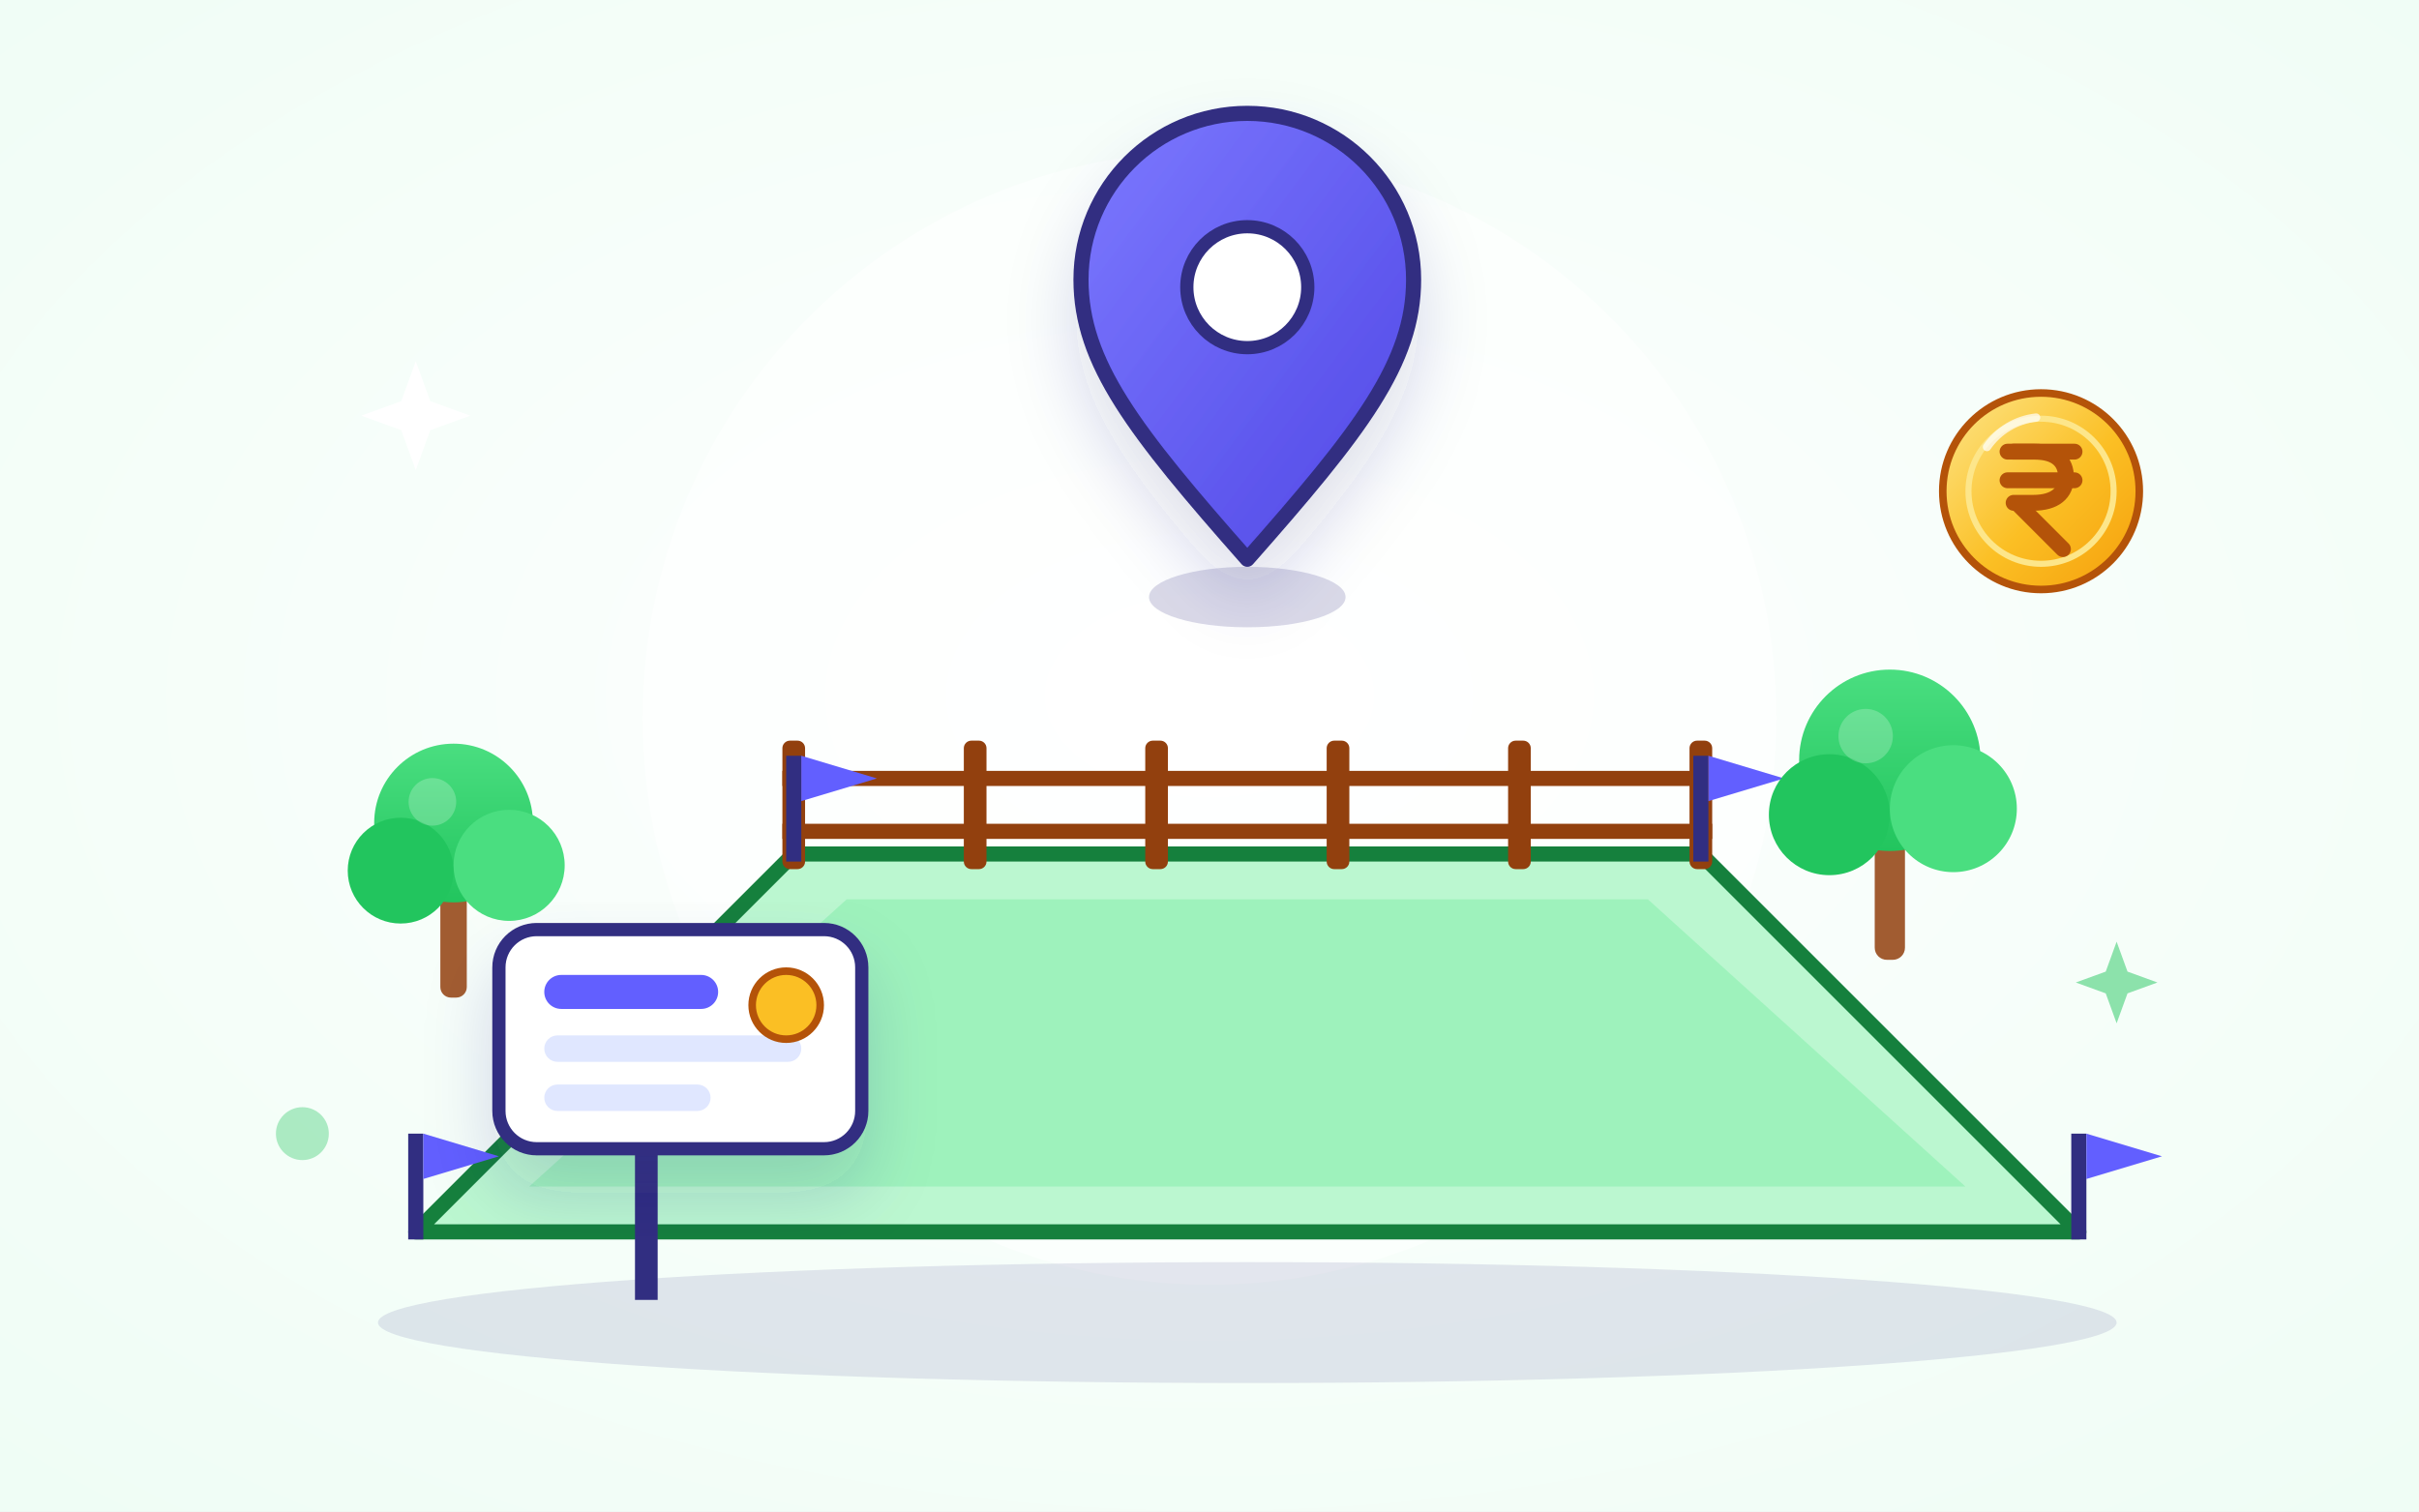
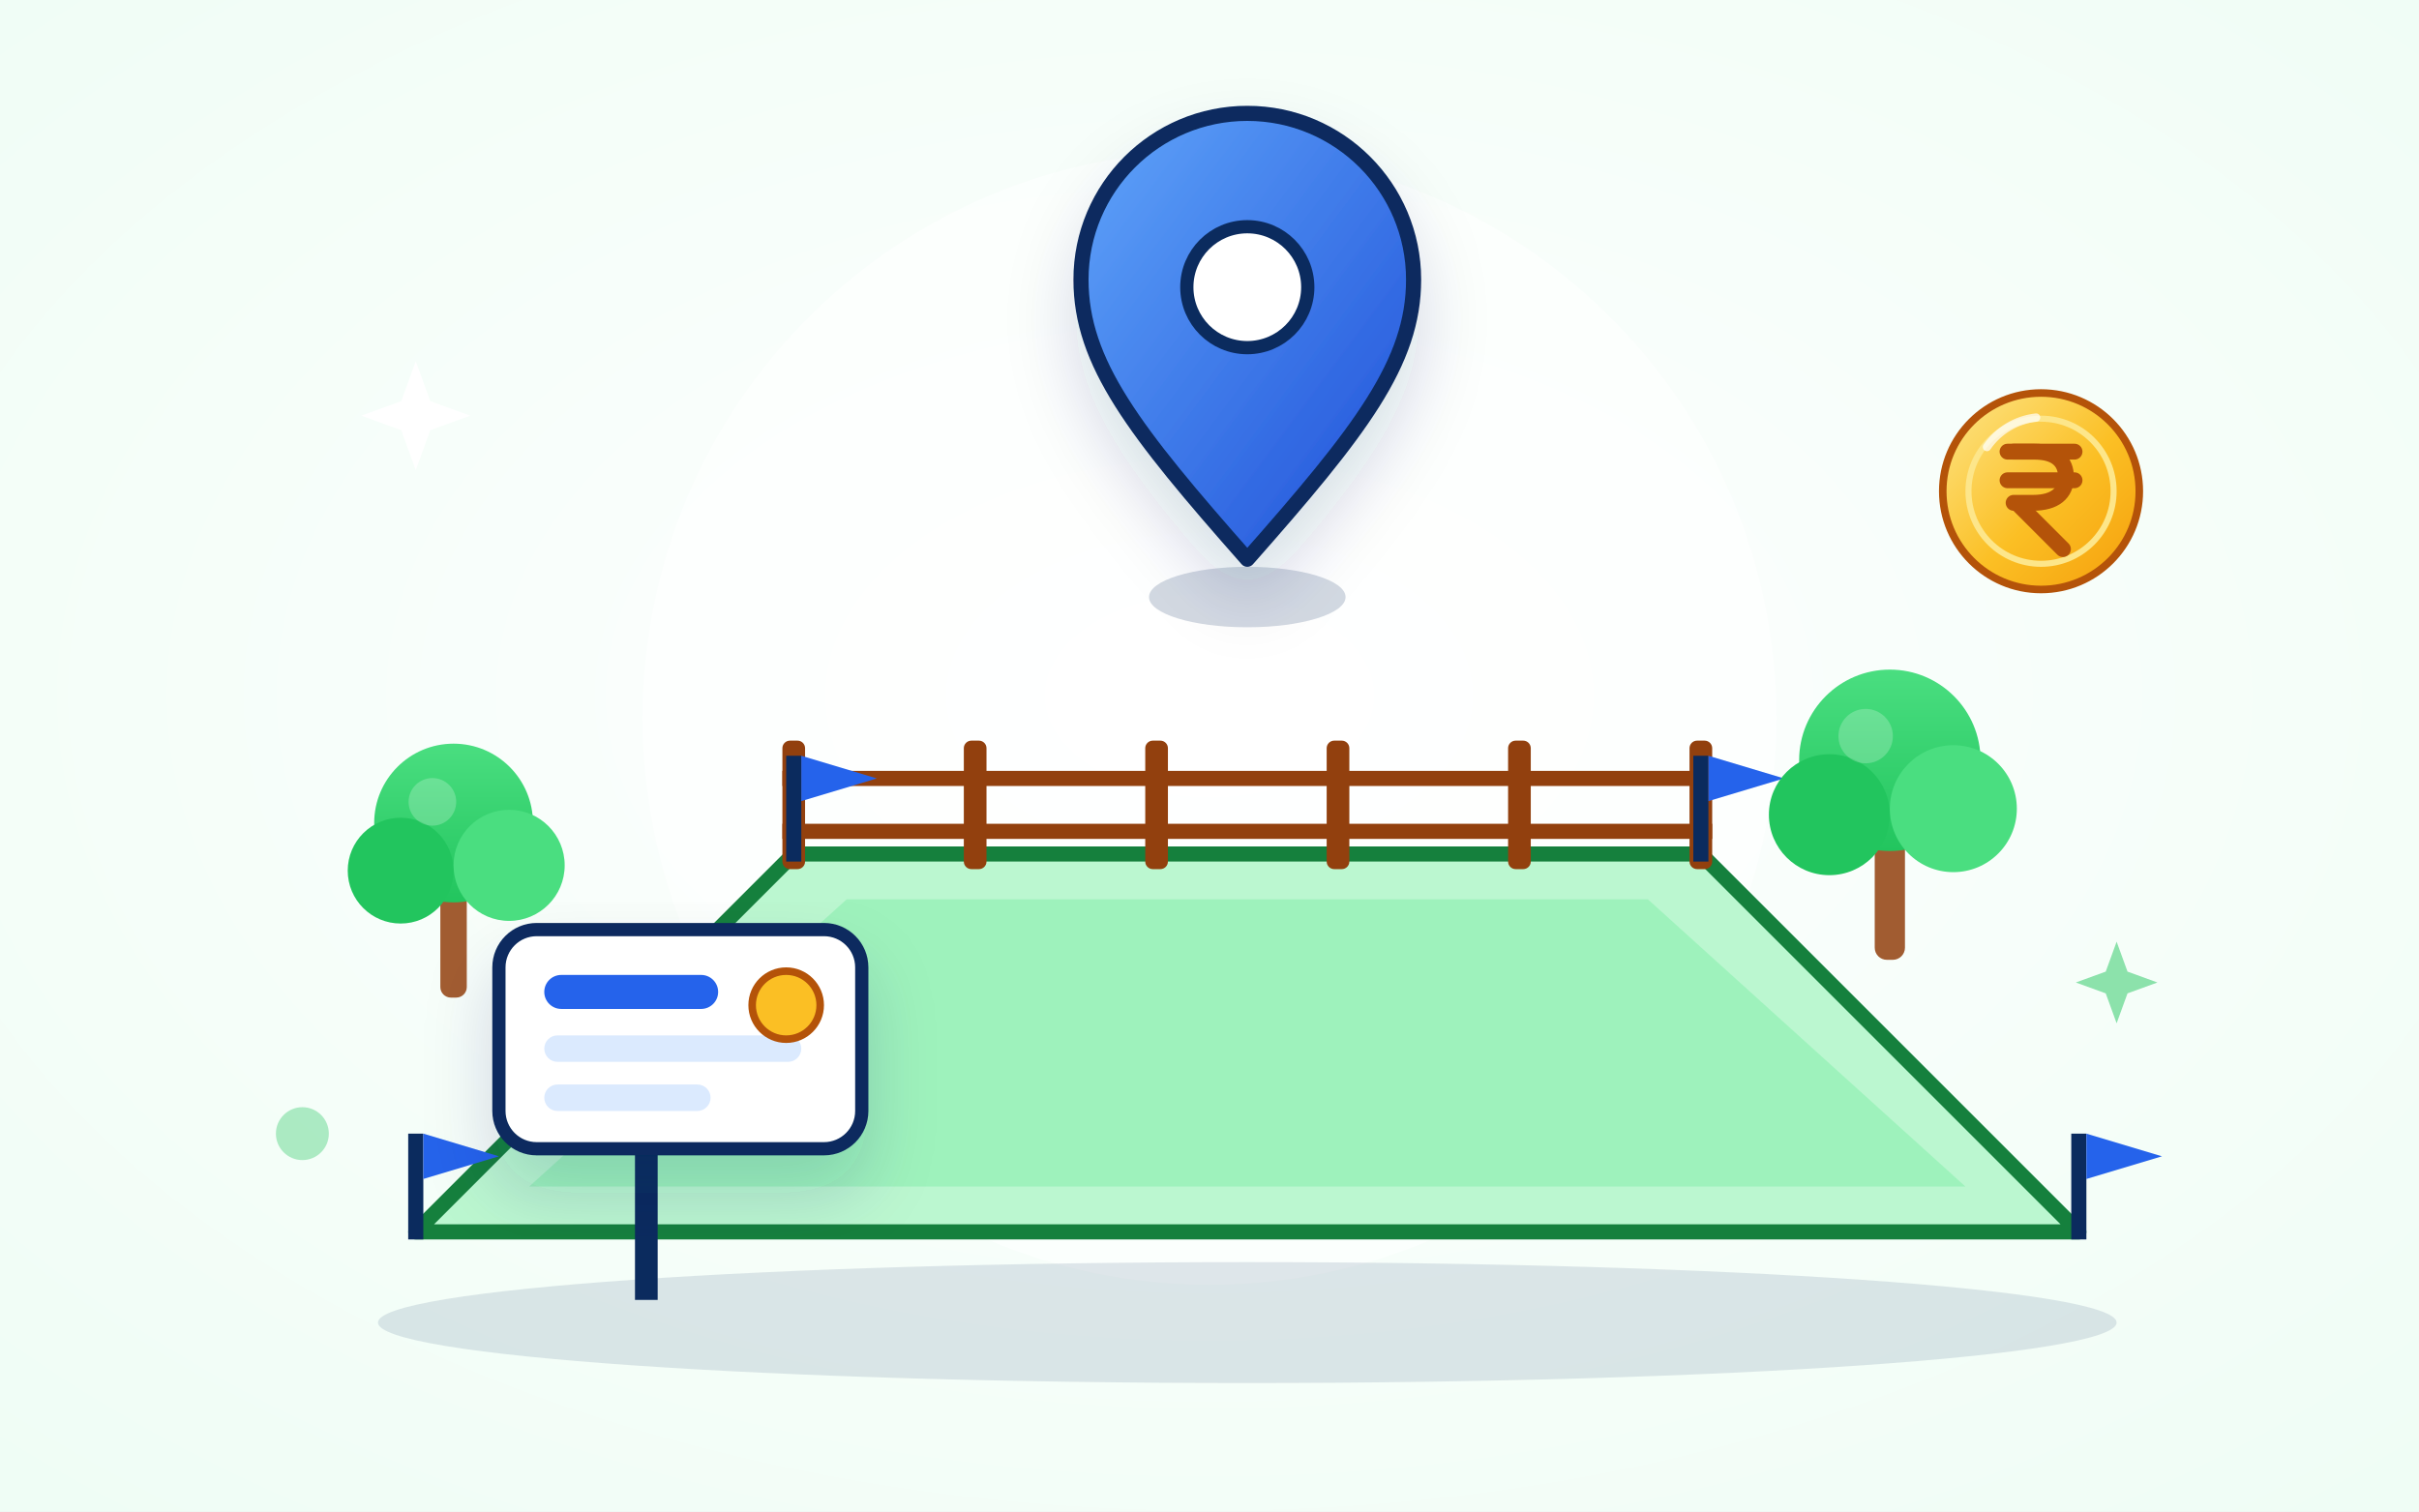
<svg xmlns="http://www.w3.org/2000/svg" viewBox="0 0 640 400" preserveAspectRatio="xMidYMid slice">
  <defs>
    <radialGradient id="bg" cx="50%" cy="46%" r="72%">
      <stop offset="0" stop-color="#fff" />
      <stop offset="1" stop-color="#EFFDF5" />
    </radialGradient>
    <linearGradient id="roof" x1="0" y1="0" x2="0" y2="1">
-       <stop offset="0" stop-color="#625FFF" />
-       <stop offset="1" stop-color="#4F46E5" />
+       <stop offset="0" stop-color="#2563EB" />
+       <stop offset="1" stop-color="#1D4ED8" />
    </linearGradient>
    <linearGradient id="wall" x1="0" y1="0" x2="1" y2="0">
      <stop offset="0" stop-color="#fff" />
-       <stop offset="1" stop-color="#E9ECFF" />
+       <stop offset="1" stop-color="#EAF2FE" />
    </linearGradient>
    <linearGradient id="gold" x1="0" y1="0" x2="0" y2="1">
      <stop offset="0" stop-color="#FDE68A" />
      <stop offset="1" stop-color="#F59E0B" />
    </linearGradient>
    <linearGradient id="goldH" x1="0" y1="0" x2="1" y2="1">
      <stop offset="0" stop-color="#FDE68A" />
      <stop offset=".55" stop-color="#FBBF24" />
      <stop offset="1" stop-color="#F59E0B" />
    </linearGradient>
    <linearGradient id="ind" x1="0" y1="0" x2="1" y2="1">
-       <stop offset="0" stop-color="#7C79FF" />
-       <stop offset="1" stop-color="#4F46E5" />
+       <stop offset="0" stop-color="#60A5FA" />
+       <stop offset="1" stop-color="#1D4ED8" />
    </linearGradient>
    <linearGradient id="leaf" x1="0" y1="0" x2="0" y2="1">
      <stop offset="0" stop-color="#4ADE80" />
      <stop offset="1" stop-color="#22C55E" />
    </linearGradient>
    <filter id="sh" x="-30%" y="-30%" width="160%" height="170%">
-       <feDropShadow dx="0" dy="10" stdDeviation="9" flood-color="#312E81" flood-opacity=".16" />
+       <feDropShadow dx="0" dy="10" stdDeviation="9" flood-color="#0B2B5E" flood-opacity=".16" />
    </filter>
    <filter id="sh2" x="-30%" y="-30%" width="160%" height="170%">
-       <feDropShadow dx="0" dy="4" stdDeviation="4" flood-color="#312E81" flood-opacity=".18" />
+       <feDropShadow dx="0" dy="4" stdDeviation="4" flood-color="#0B2B5E" flood-opacity=".18" />
    </filter>
  </defs>
  <rect width="640" height="400" fill="url(#bg)" />
  <circle cx="320" cy="190" r="150" fill="#fff" opacity=".55" />
-   <ellipse cx="330" cy="350" rx="230" ry="16" fill="#312E81" opacity="0.12" />
+   <ellipse cx="330" cy="350" rx="230" ry="16" fill="#0B2B5E" opacity="0.12" />
  <polygon points="110,326 210,226 450,226 550,326" fill="#BBF7D0" stroke="#15803D" stroke-width="4" stroke-linejoin="round" />
  <polygon points="140,314 224,238 436,238 520,314" fill="#86EFAC" opacity=".55" />
  <rect x="207" y="196" width="6" height="34" rx="2" fill="#92400E" />
  <rect x="255" y="196" width="6" height="34" rx="2" fill="#92400E" />
  <rect x="303" y="196" width="6" height="34" rx="2" fill="#92400E" />
  <rect x="351" y="196" width="6" height="34" rx="2" fill="#92400E" />
  <rect x="399" y="196" width="6" height="34" rx="2" fill="#92400E" />
  <rect x="447" y="196" width="6" height="34" rx="2" fill="#92400E" />
  <path d="M207 206h246M207 220h246" stroke="#92400E" stroke-width="4" />
-   <rect x="108" y="300" width="4" height="28" fill="#312E81" />
-   <path d="M112 300l20 6-20 6z" fill="#625FFF" />
-   <rect x="548" y="300" width="4" height="28" fill="#312E81" />
-   <path d="M552 300l20 6-20 6z" fill="#625FFF" />
-   <rect x="208" y="200" width="4" height="28" fill="#312E81" />
-   <path d="M212 200l20 6-20 6z" fill="#625FFF" />
-   <rect x="448" y="200" width="4" height="28" fill="#312E81" />
-   <path d="M452 200l20 6-20 6z" fill="#625FFF" />
-   <rect x="168" y="280" width="6" height="64" fill="#312E81" />
+   <rect x="108" y="300" width="4" height="28" fill="#0B2B5E" />
+   <path d="M112 300l20 6-20 6z" fill="#2563EB" />
+   <rect x="548" y="300" width="4" height="28" fill="#0B2B5E" />
+   <path d="M552 300l20 6-20 6z" fill="#2563EB" />
+   <rect x="208" y="200" width="4" height="28" fill="#0B2B5E" />
+   <path d="M212 200l20 6-20 6z" fill="#2563EB" />
+   <rect x="448" y="200" width="4" height="28" fill="#0B2B5E" />
+   <path d="M452 200l20 6-20 6z" fill="#2563EB" />
+   <rect x="168" y="280" width="6" height="64" fill="#0B2B5E" />
  <g filter="url(#sh)">
-     <rect x="132" y="246" width="96" height="58" rx="10" fill="#fff" stroke="#312E81" stroke-width="3.5" />
+     <rect x="132" y="246" width="96" height="58" rx="10" fill="#fff" stroke="#0B2B5E" stroke-width="3.5" />
  </g>
-   <rect x="144" y="258" width="46" height="9" rx="4.5" fill="#625FFF" />
-   <rect x="144" y="274" width="68" height="7" rx="3.5" fill="#E0E7FF" />
-   <rect x="144" y="287" width="44" height="7" rx="3.5" fill="#E0E7FF" />
+   <rect x="144" y="258" width="46" height="9" rx="4.5" fill="#2563EB" />
+   <rect x="144" y="274" width="68" height="7" rx="3.5" fill="#DBEAFE" />
+   <rect x="144" y="287" width="44" height="7" rx="3.5" fill="#DBEAFE" />
  <circle cx="208" cy="266" r="9" fill="#FBBF24" stroke="#B45309" stroke-width="2" />
  <g transform="translate(500 222) scale(0.8)">
    <rect x="-5" y="-4" width="10" height="44" rx="4" fill="#92400E" opacity=".85" />
    <circle cx="0" cy="-26" r="30" fill="url(#leaf)" />
    <circle cx="-20" cy="-8" r="20" fill="#22C55E" />
    <circle cx="21" cy="-10" r="21" fill="#4ADE80" />
    <circle cx="-8" cy="-34" r="9" fill="#fff" opacity=".22" />
  </g>
  <g transform="translate(120 236) scale(0.7)">
    <rect x="-5" y="-4" width="10" height="44" rx="4" fill="#92400E" opacity=".85" />
    <circle cx="0" cy="-26" r="30" fill="url(#leaf)" />
    <circle cx="-20" cy="-8" r="20" fill="#22C55E" />
    <circle cx="21" cy="-10" r="21" fill="#4ADE80" />
    <circle cx="-8" cy="-34" r="9" fill="#fff" opacity=".22" />
  </g>
  <g filter="url(#sh)">
-     <path d="M330 148c-30-34-44-52-44-74a44 44 0 0 1 88 0c0 22-14 40-44 74z" fill="url(#ind)" stroke="#312E81" stroke-width="4" stroke-linejoin="round" />
+     <path d="M330 148c-30-34-44-52-44-74a44 44 0 0 1 88 0c0 22-14 40-44 74z" fill="url(#ind)" stroke="#0B2B5E" stroke-width="4" stroke-linejoin="round" />
  </g>
-   <circle cx="330" cy="76" r="16" fill="#fff" stroke="#312E81" stroke-width="3.5" />
-   <ellipse cx="330" cy="158" rx="26" ry="8" fill="#312E81" opacity=".18" />
+   <circle cx="330" cy="76" r="16" fill="#fff" stroke="#0B2B5E" stroke-width="3.5" />
+   <ellipse cx="330" cy="158" rx="26" ry="8" fill="#0B2B5E" opacity=".18" />
  <circle cx="540" cy="130" r="26" fill="url(#goldH)" stroke="#B45309" stroke-width="2.0" />
  <circle cx="540" cy="130" r="19.2" fill="none" stroke="#FDE68A" stroke-width="1.6" />
  <g transform="translate(540 130) scale(1.612)" fill="none" stroke="#B45309" stroke-width="2.6" stroke-linecap="round" stroke-linejoin="round">
    <path d="M-5.5-6.5h11M-5.5-1.8h11" />
    <path d="M-4.5-6.5h3.4c3.6 0 5.2 1.6 5.2 4.2s-1.8 4.2-5.4 4.2h-3.2" />
    <path d="M-3.8 2.1L3.6 9.5" />
  </g>
  <path d="M525.7 118.3a18.2 18.2 0 0 1 13.0 -7.8" stroke="#fff" stroke-width="2.2" stroke-linecap="round" fill="none" opacity=".7" />
  <path d="M110 95.6L113.84 106.16 124.4 110 113.84 113.84 110 124.4 106.16 113.84 95.6 110 106.16 106.16Z" fill="#fff" opacity="1" />
  <path d="M560 249.2L562.88 257.12 570.8 260 562.88 262.88 560 270.8 557.12 262.88 549.2 260 557.12 257.12Z" fill="#22C55E" opacity="0.5" />
  <circle cx="80" cy="300" r="7" fill="#22C55E" opacity="0.35" />
</svg>
